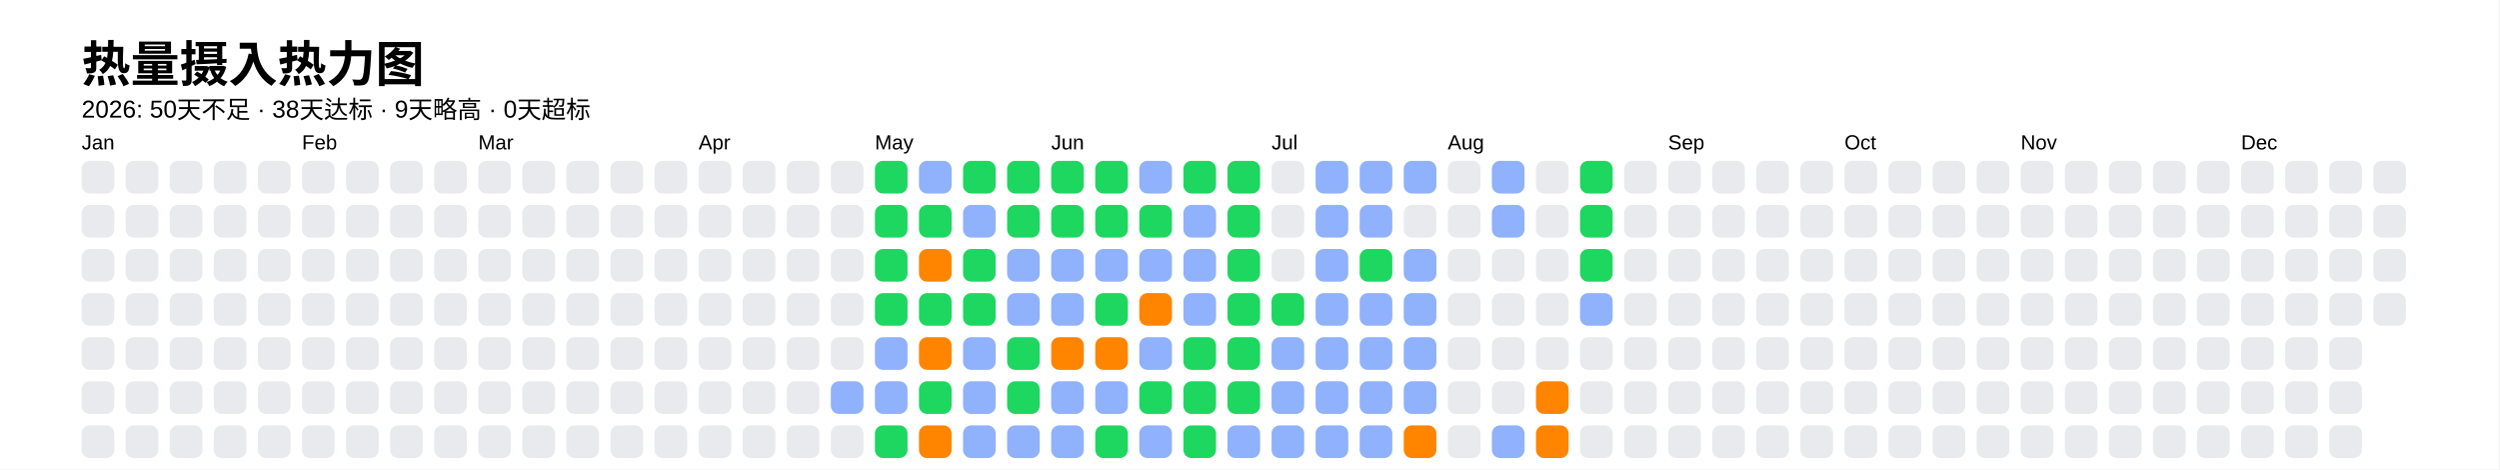
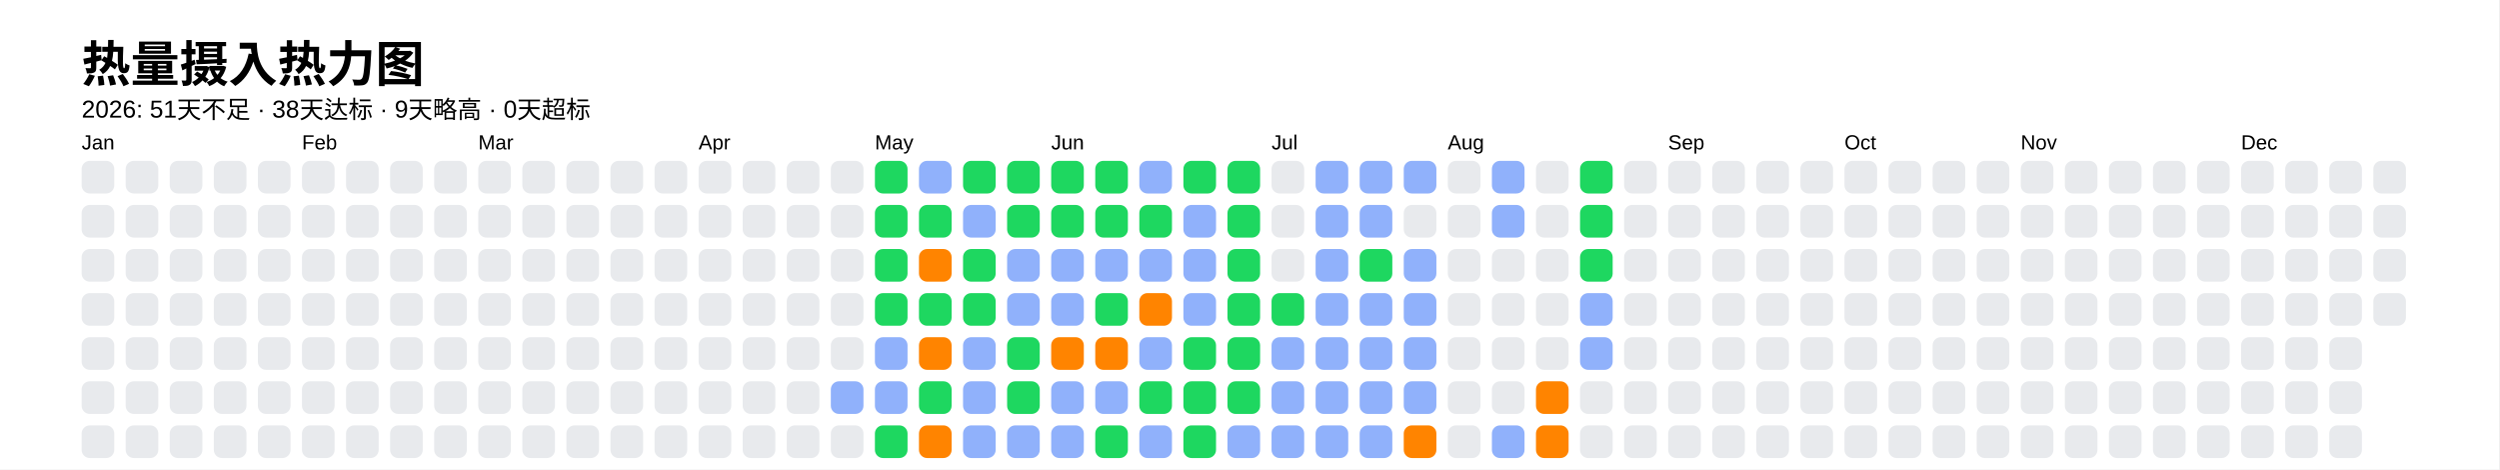
<svg xmlns="http://www.w3.org/2000/svg" style="background-color:white;" baseProfile="full" height="57.5mm" version="1.1" viewBox="0,0,306.2,57.5" width="306.2mm">
  <defs />
  <rect fill="#FFFFFF" height="57.5" width="306.2" x="0" y="0" />
  <text fill="#000000" style="font-size:6px; font-family:Arial; font-weight:bold;" x="10" y="10">热量摄入热力图</text>
-   <text fill="#000000" style="font-size:3px; font-family:Arial;" x="10" y="14.4">2026: 50天不足 · 38天达标 · 9天略高 · 0天超标</text>
+   <text fill="#000000" style="font-size:3px; font-family:Arial;" x="10" y="14.4">2026: 51天不足 · 38天达标 · 9天略高 · 0天超标</text>
  <text fill="#000000" style="font-size:2.5px; font-family:Arial" x="10" y="18.3">Jan</text>
  <rect fill="#E8EAED" height="4" rx="1" ry="1" width="4" x="10" y="19.7" />
  <rect fill="#E8EAED" height="4" rx="1" ry="1" width="4" x="10" y="25.1" />
  <rect fill="#E8EAED" height="4" rx="1" ry="1" width="4" x="10" y="30.5" />
  <rect fill="#E8EAED" height="4" rx="1" ry="1" width="4" x="10" y="35.9" />
  <rect fill="#E8EAED" height="4" rx="1" ry="1" width="4" x="10" y="41.3" />
  <rect fill="#E8EAED" height="4" rx="1" ry="1" width="4" x="10" y="46.7" />
  <rect fill="#E8EAED" height="4" rx="1" ry="1" width="4" x="10" y="52.1" />
  <rect fill="#E8EAED" height="4" rx="1" ry="1" width="4" x="15.4" y="19.7" />
  <rect fill="#E8EAED" height="4" rx="1" ry="1" width="4" x="15.4" y="25.1" />
  <rect fill="#E8EAED" height="4" rx="1" ry="1" width="4" x="15.4" y="30.5" />
  <rect fill="#E8EAED" height="4" rx="1" ry="1" width="4" x="15.4" y="35.9" />
  <rect fill="#E8EAED" height="4" rx="1" ry="1" width="4" x="15.4" y="41.3" />
  <rect fill="#E8EAED" height="4" rx="1" ry="1" width="4" x="15.4" y="46.7" />
  <rect fill="#E8EAED" height="4" rx="1" ry="1" width="4" x="15.4" y="52.1" />
  <rect fill="#E8EAED" height="4" rx="1" ry="1" width="4" x="20.8" y="19.7" />
  <rect fill="#E8EAED" height="4" rx="1" ry="1" width="4" x="20.8" y="25.1" />
  <rect fill="#E8EAED" height="4" rx="1" ry="1" width="4" x="20.8" y="30.5" />
  <rect fill="#E8EAED" height="4" rx="1" ry="1" width="4" x="20.8" y="35.9" />
  <rect fill="#E8EAED" height="4" rx="1" ry="1" width="4" x="20.8" y="41.3" />
  <rect fill="#E8EAED" height="4" rx="1" ry="1" width="4" x="20.8" y="46.7" />
  <rect fill="#E8EAED" height="4" rx="1" ry="1" width="4" x="20.8" y="52.1" />
  <rect fill="#E8EAED" height="4" rx="1" ry="1" width="4" x="26.2" y="19.7" />
  <rect fill="#E8EAED" height="4" rx="1" ry="1" width="4" x="26.2" y="25.1" />
  <rect fill="#E8EAED" height="4" rx="1" ry="1" width="4" x="26.2" y="30.5" />
  <rect fill="#E8EAED" height="4" rx="1" ry="1" width="4" x="26.2" y="35.9" />
  <rect fill="#E8EAED" height="4" rx="1" ry="1" width="4" x="26.2" y="41.3" />
  <rect fill="#E8EAED" height="4" rx="1" ry="1" width="4" x="26.2" y="46.7" />
  <rect fill="#E8EAED" height="4" rx="1" ry="1" width="4" x="26.2" y="52.1" />
  <rect fill="#E8EAED" height="4" rx="1" ry="1" width="4" x="31.6" y="19.7" />
  <rect fill="#E8EAED" height="4" rx="1" ry="1" width="4" x="31.6" y="25.1" />
  <rect fill="#E8EAED" height="4" rx="1" ry="1" width="4" x="31.6" y="30.5" />
  <rect fill="#E8EAED" height="4" rx="1" ry="1" width="4" x="31.6" y="35.9" />
  <rect fill="#E8EAED" height="4" rx="1" ry="1" width="4" x="31.6" y="41.3" />
  <rect fill="#E8EAED" height="4" rx="1" ry="1" width="4" x="31.6" y="46.7" />
  <rect fill="#E8EAED" height="4" rx="1" ry="1" width="4" x="31.6" y="52.1" />
  <text fill="#000000" style="font-size:2.5px; font-family:Arial" x="37.0" y="18.3">Feb</text>
  <rect fill="#E8EAED" height="4" rx="1" ry="1" width="4" x="37.0" y="19.7" />
  <rect fill="#E8EAED" height="4" rx="1" ry="1" width="4" x="37.0" y="25.1" />
  <rect fill="#E8EAED" height="4" rx="1" ry="1" width="4" x="37.0" y="30.5" />
  <rect fill="#E8EAED" height="4" rx="1" ry="1" width="4" x="37.0" y="35.9" />
  <rect fill="#E8EAED" height="4" rx="1" ry="1" width="4" x="37.0" y="41.3" />
  <rect fill="#E8EAED" height="4" rx="1" ry="1" width="4" x="37.0" y="46.7" />
  <rect fill="#E8EAED" height="4" rx="1" ry="1" width="4" x="37.0" y="52.1" />
  <rect fill="#E8EAED" height="4" rx="1" ry="1" width="4" x="42.4" y="19.7" />
  <rect fill="#E8EAED" height="4" rx="1" ry="1" width="4" x="42.4" y="25.1" />
  <rect fill="#E8EAED" height="4" rx="1" ry="1" width="4" x="42.4" y="30.5" />
  <rect fill="#E8EAED" height="4" rx="1" ry="1" width="4" x="42.4" y="35.9" />
  <rect fill="#E8EAED" height="4" rx="1" ry="1" width="4" x="42.4" y="41.3" />
  <rect fill="#E8EAED" height="4" rx="1" ry="1" width="4" x="42.4" y="46.7" />
  <rect fill="#E8EAED" height="4" rx="1" ry="1" width="4" x="42.4" y="52.1" />
  <rect fill="#E8EAED" height="4" rx="1" ry="1" width="4" x="47.8" y="19.7" />
  <rect fill="#E8EAED" height="4" rx="1" ry="1" width="4" x="47.8" y="25.1" />
  <rect fill="#E8EAED" height="4" rx="1" ry="1" width="4" x="47.8" y="30.5" />
  <rect fill="#E8EAED" height="4" rx="1" ry="1" width="4" x="47.8" y="35.9" />
  <rect fill="#E8EAED" height="4" rx="1" ry="1" width="4" x="47.8" y="41.3" />
  <rect fill="#E8EAED" height="4" rx="1" ry="1" width="4" x="47.8" y="46.7" />
  <rect fill="#E8EAED" height="4" rx="1" ry="1" width="4" x="47.8" y="52.1" />
  <rect fill="#E8EAED" height="4" rx="1" ry="1" width="4" x="53.2" y="19.7" />
  <rect fill="#E8EAED" height="4" rx="1" ry="1" width="4" x="53.2" y="25.1" />
  <rect fill="#E8EAED" height="4" rx="1" ry="1" width="4" x="53.2" y="30.5" />
  <rect fill="#E8EAED" height="4" rx="1" ry="1" width="4" x="53.2" y="35.9" />
  <rect fill="#E8EAED" height="4" rx="1" ry="1" width="4" x="53.2" y="41.3" />
  <rect fill="#E8EAED" height="4" rx="1" ry="1" width="4" x="53.2" y="46.7" />
  <rect fill="#E8EAED" height="4" rx="1" ry="1" width="4" x="53.2" y="52.1" />
  <text fill="#000000" style="font-size:2.5px; font-family:Arial" x="58.6" y="18.3">Mar</text>
  <rect fill="#E8EAED" height="4" rx="1" ry="1" width="4" x="58.6" y="19.7" />
  <rect fill="#E8EAED" height="4" rx="1" ry="1" width="4" x="58.6" y="25.1" />
  <rect fill="#E8EAED" height="4" rx="1" ry="1" width="4" x="58.6" y="30.5" />
  <rect fill="#E8EAED" height="4" rx="1" ry="1" width="4" x="58.6" y="35.9" />
  <rect fill="#E8EAED" height="4" rx="1" ry="1" width="4" x="58.6" y="41.3" />
  <rect fill="#E8EAED" height="4" rx="1" ry="1" width="4" x="58.6" y="46.7" />
  <rect fill="#E8EAED" height="4" rx="1" ry="1" width="4" x="58.6" y="52.1" />
  <rect fill="#E8EAED" height="4" rx="1" ry="1" width="4" x="64" y="19.7" />
  <rect fill="#E8EAED" height="4" rx="1" ry="1" width="4" x="64" y="25.1" />
  <rect fill="#E8EAED" height="4" rx="1" ry="1" width="4" x="64" y="30.5" />
  <rect fill="#E8EAED" height="4" rx="1" ry="1" width="4" x="64" y="35.9" />
  <rect fill="#E8EAED" height="4" rx="1" ry="1" width="4" x="64" y="41.3" />
  <rect fill="#E8EAED" height="4" rx="1" ry="1" width="4" x="64" y="46.7" />
  <rect fill="#E8EAED" height="4" rx="1" ry="1" width="4" x="64" y="52.1" />
  <rect fill="#E8EAED" height="4" rx="1" ry="1" width="4" x="69.4" y="19.7" />
  <rect fill="#E8EAED" height="4" rx="1" ry="1" width="4" x="69.4" y="25.1" />
  <rect fill="#E8EAED" height="4" rx="1" ry="1" width="4" x="69.4" y="30.5" />
  <rect fill="#E8EAED" height="4" rx="1" ry="1" width="4" x="69.4" y="35.9" />
  <rect fill="#E8EAED" height="4" rx="1" ry="1" width="4" x="69.4" y="41.3" />
  <rect fill="#E8EAED" height="4" rx="1" ry="1" width="4" x="69.4" y="46.7" />
  <rect fill="#E8EAED" height="4" rx="1" ry="1" width="4" x="69.4" y="52.1" />
  <rect fill="#E8EAED" height="4" rx="1" ry="1" width="4" x="74.8" y="19.7" />
  <rect fill="#E8EAED" height="4" rx="1" ry="1" width="4" x="74.8" y="25.1" />
  <rect fill="#E8EAED" height="4" rx="1" ry="1" width="4" x="74.8" y="30.5" />
  <rect fill="#E8EAED" height="4" rx="1" ry="1" width="4" x="74.8" y="35.9" />
  <rect fill="#E8EAED" height="4" rx="1" ry="1" width="4" x="74.8" y="41.3" />
  <rect fill="#E8EAED" height="4" rx="1" ry="1" width="4" x="74.8" y="46.7" />
  <rect fill="#E8EAED" height="4" rx="1" ry="1" width="4" x="74.8" y="52.1" />
  <rect fill="#E8EAED" height="4" rx="1" ry="1" width="4" x="80.2" y="19.7" />
  <rect fill="#E8EAED" height="4" rx="1" ry="1" width="4" x="80.2" y="25.1" />
  <rect fill="#E8EAED" height="4" rx="1" ry="1" width="4" x="80.2" y="30.5" />
  <rect fill="#E8EAED" height="4" rx="1" ry="1" width="4" x="80.2" y="35.9" />
  <rect fill="#E8EAED" height="4" rx="1" ry="1" width="4" x="80.2" y="41.3" />
  <rect fill="#E8EAED" height="4" rx="1" ry="1" width="4" x="80.2" y="46.7" />
  <rect fill="#E8EAED" height="4" rx="1" ry="1" width="4" x="80.2" y="52.1" />
  <text fill="#000000" style="font-size:2.5px; font-family:Arial" x="85.6" y="18.3">Apr</text>
  <rect fill="#E8EAED" height="4" rx="1" ry="1" width="4" x="85.6" y="19.7" />
  <rect fill="#E8EAED" height="4" rx="1" ry="1" width="4" x="85.6" y="25.1" />
  <rect fill="#E8EAED" height="4" rx="1" ry="1" width="4" x="85.6" y="30.5" />
  <rect fill="#E8EAED" height="4" rx="1" ry="1" width="4" x="85.6" y="35.9" />
  <rect fill="#E8EAED" height="4" rx="1" ry="1" width="4" x="85.6" y="41.3" />
  <rect fill="#E8EAED" height="4" rx="1" ry="1" width="4" x="85.6" y="46.7" />
  <rect fill="#E8EAED" height="4" rx="1" ry="1" width="4" x="85.6" y="52.1" />
  <rect fill="#E8EAED" height="4" rx="1" ry="1" width="4" x="91" y="19.7" />
  <rect fill="#E8EAED" height="4" rx="1" ry="1" width="4" x="91" y="25.1" />
  <rect fill="#E8EAED" height="4" rx="1" ry="1" width="4" x="91" y="30.5" />
  <rect fill="#E8EAED" height="4" rx="1" ry="1" width="4" x="91" y="35.9" />
  <rect fill="#E8EAED" height="4" rx="1" ry="1" width="4" x="91" y="41.3" />
  <rect fill="#E8EAED" height="4" rx="1" ry="1" width="4" x="91" y="46.7" />
  <rect fill="#E8EAED" height="4" rx="1" ry="1" width="4" x="91" y="52.1" />
  <rect fill="#E8EAED" height="4" rx="1" ry="1" width="4" x="96.4" y="19.7" />
  <rect fill="#E8EAED" height="4" rx="1" ry="1" width="4" x="96.4" y="25.1" />
  <rect fill="#E8EAED" height="4" rx="1" ry="1" width="4" x="96.4" y="30.5" />
  <rect fill="#E8EAED" height="4" rx="1" ry="1" width="4" x="96.4" y="35.9" />
  <rect fill="#E8EAED" height="4" rx="1" ry="1" width="4" x="96.4" y="41.3" />
  <rect fill="#E8EAED" height="4" rx="1" ry="1" width="4" x="96.4" y="46.7" />
  <rect fill="#E8EAED" height="4" rx="1" ry="1" width="4" x="96.4" y="52.1" />
  <rect fill="#E8EAED" height="4" rx="1" ry="1" width="4" x="101.8" y="19.7" />
  <rect fill="#E8EAED" height="4" rx="1" ry="1" width="4" x="101.8" y="25.1" />
  <rect fill="#E8EAED" height="4" rx="1" ry="1" width="4" x="101.8" y="30.5" />
  <rect fill="#E8EAED" height="4" rx="1" ry="1" width="4" x="101.8" y="35.9" />
  <rect fill="#E8EAED" height="4" rx="1" ry="1" width="4" x="101.8" y="41.3" />
  <rect fill="#90b1fb" height="4" rx="1" ry="1" width="4" x="101.8" y="46.7" />
  <rect fill="#E8EAED" height="4" rx="1" ry="1" width="4" x="101.8" y="52.1" />
  <text fill="#000000" style="font-size:2.5px; font-family:Arial" x="107.2" y="18.3">May</text>
  <rect fill="#1ed760" height="4" rx="1" ry="1" width="4" x="107.2" y="19.7" />
  <rect fill="#1ed760" height="4" rx="1" ry="1" width="4" x="107.2" y="25.1" />
  <rect fill="#1ed760" height="4" rx="1" ry="1" width="4" x="107.2" y="30.5" />
  <rect fill="#1ed760" height="4" rx="1" ry="1" width="4" x="107.2" y="35.9" />
  <rect fill="#90b1fb" height="4" rx="1" ry="1" width="4" x="107.2" y="41.3" />
  <rect fill="#90b1fb" height="4" rx="1" ry="1" width="4" x="107.2" y="46.7" />
  <rect fill="#1ed760" height="4" rx="1" ry="1" width="4" x="107.2" y="52.1" />
  <rect fill="#90b1fb" height="4" rx="1" ry="1" width="4" x="112.6" y="19.7" />
  <rect fill="#1ed760" height="4" rx="1" ry="1" width="4" x="112.6" y="25.1" />
  <rect fill="#ff8400" height="4" rx="1" ry="1" width="4" x="112.6" y="30.5" />
  <rect fill="#1ed760" height="4" rx="1" ry="1" width="4" x="112.6" y="35.9" />
  <rect fill="#ff8400" height="4" rx="1" ry="1" width="4" x="112.6" y="41.3" />
  <rect fill="#1ed760" height="4" rx="1" ry="1" width="4" x="112.6" y="46.7" />
  <rect fill="#ff8400" height="4" rx="1" ry="1" width="4" x="112.6" y="52.1" />
  <rect fill="#1ed760" height="4" rx="1" ry="1" width="4" x="118" y="19.7" />
  <rect fill="#90b1fb" height="4" rx="1" ry="1" width="4" x="118" y="25.1" />
  <rect fill="#1ed760" height="4" rx="1" ry="1" width="4" x="118" y="30.5" />
  <rect fill="#1ed760" height="4" rx="1" ry="1" width="4" x="118" y="35.9" />
  <rect fill="#90b1fb" height="4" rx="1" ry="1" width="4" x="118" y="41.3" />
  <rect fill="#90b1fb" height="4" rx="1" ry="1" width="4" x="118" y="46.7" />
  <rect fill="#90b1fb" height="4" rx="1" ry="1" width="4" x="118" y="52.1" />
  <rect fill="#1ed760" height="4" rx="1" ry="1" width="4" x="123.4" y="19.7" />
  <rect fill="#1ed760" height="4" rx="1" ry="1" width="4" x="123.4" y="25.1" />
  <rect fill="#90b1fb" height="4" rx="1" ry="1" width="4" x="123.4" y="30.5" />
  <rect fill="#90b1fb" height="4" rx="1" ry="1" width="4" x="123.4" y="35.9" />
  <rect fill="#1ed760" height="4" rx="1" ry="1" width="4" x="123.4" y="41.3" />
  <rect fill="#1ed760" height="4" rx="1" ry="1" width="4" x="123.4" y="46.7" />
  <rect fill="#90b1fb" height="4" rx="1" ry="1" width="4" x="123.4" y="52.1" />
  <text fill="#000000" style="font-size:2.5px; font-family:Arial" x="128.8" y="18.3">Jun</text>
  <rect fill="#1ed760" height="4" rx="1" ry="1" width="4" x="128.8" y="19.7" />
  <rect fill="#1ed760" height="4" rx="1" ry="1" width="4" x="128.8" y="25.1" />
  <rect fill="#90b1fb" height="4" rx="1" ry="1" width="4" x="128.8" y="30.5" />
  <rect fill="#90b1fb" height="4" rx="1" ry="1" width="4" x="128.8" y="35.9" />
  <rect fill="#ff8400" height="4" rx="1" ry="1" width="4" x="128.8" y="41.3" />
  <rect fill="#90b1fb" height="4" rx="1" ry="1" width="4" x="128.8" y="46.7" />
  <rect fill="#90b1fb" height="4" rx="1" ry="1" width="4" x="128.8" y="52.1" />
  <rect fill="#1ed760" height="4" rx="1" ry="1" width="4" x="134.2" y="19.7" />
  <rect fill="#1ed760" height="4" rx="1" ry="1" width="4" x="134.2" y="25.1" />
  <rect fill="#90b1fb" height="4" rx="1" ry="1" width="4" x="134.2" y="30.5" />
  <rect fill="#1ed760" height="4" rx="1" ry="1" width="4" x="134.2" y="35.9" />
  <rect fill="#ff8400" height="4" rx="1" ry="1" width="4" x="134.2" y="41.3" />
  <rect fill="#90b1fb" height="4" rx="1" ry="1" width="4" x="134.2" y="46.7" />
  <rect fill="#1ed760" height="4" rx="1" ry="1" width="4" x="134.2" y="52.1" />
  <rect fill="#90b1fb" height="4" rx="1" ry="1" width="4" x="139.6" y="19.7" />
  <rect fill="#1ed760" height="4" rx="1" ry="1" width="4" x="139.6" y="25.1" />
  <rect fill="#90b1fb" height="4" rx="1" ry="1" width="4" x="139.6" y="30.5" />
  <rect fill="#ff8400" height="4" rx="1" ry="1" width="4" x="139.6" y="35.9" />
  <rect fill="#90b1fb" height="4" rx="1" ry="1" width="4" x="139.6" y="41.3" />
  <rect fill="#1ed760" height="4" rx="1" ry="1" width="4" x="139.6" y="46.7" />
  <rect fill="#90b1fb" height="4" rx="1" ry="1" width="4" x="139.6" y="52.1" />
  <rect fill="#1ed760" height="4" rx="1" ry="1" width="4" x="145" y="19.7" />
  <rect fill="#90b1fb" height="4" rx="1" ry="1" width="4" x="145" y="25.1" />
  <rect fill="#90b1fb" height="4" rx="1" ry="1" width="4" x="145" y="30.5" />
  <rect fill="#90b1fb" height="4" rx="1" ry="1" width="4" x="145" y="35.9" />
  <rect fill="#1ed760" height="4" rx="1" ry="1" width="4" x="145" y="41.3" />
  <rect fill="#1ed760" height="4" rx="1" ry="1" width="4" x="145" y="46.7" />
  <rect fill="#1ed760" height="4" rx="1" ry="1" width="4" x="145" y="52.1" />
  <rect fill="#1ed760" height="4" rx="1" ry="1" width="4" x="150.4" y="19.7" />
  <rect fill="#1ed760" height="4" rx="1" ry="1" width="4" x="150.4" y="25.1" />
  <rect fill="#1ed760" height="4" rx="1" ry="1" width="4" x="150.4" y="30.5" />
  <rect fill="#1ed760" height="4" rx="1" ry="1" width="4" x="150.4" y="35.9" />
  <rect fill="#1ed760" height="4" rx="1" ry="1" width="4" x="150.4" y="41.3" />
  <rect fill="#1ed760" height="4" rx="1" ry="1" width="4" x="150.4" y="46.7" />
  <rect fill="#90b1fb" height="4" rx="1" ry="1" width="4" x="150.4" y="52.1" />
  <text fill="#000000" style="font-size:2.5px; font-family:Arial" x="155.8" y="18.3">Jul</text>
  <rect fill="#E8EAED" height="4" rx="1" ry="1" width="4" x="155.8" y="19.7" />
  <rect fill="#E8EAED" height="4" rx="1" ry="1" width="4" x="155.8" y="25.1" />
  <rect fill="#E8EAED" height="4" rx="1" ry="1" width="4" x="155.8" y="30.5" />
  <rect fill="#1ed760" height="4" rx="1" ry="1" width="4" x="155.8" y="35.9" />
  <rect fill="#90b1fb" height="4" rx="1" ry="1" width="4" x="155.8" y="41.3" />
  <rect fill="#90b1fb" height="4" rx="1" ry="1" width="4" x="155.8" y="46.7" />
  <rect fill="#90b1fb" height="4" rx="1" ry="1" width="4" x="155.8" y="52.1" />
  <rect fill="#90b1fb" height="4" rx="1" ry="1" width="4" x="161.2" y="19.7" />
  <rect fill="#90b1fb" height="4" rx="1" ry="1" width="4" x="161.2" y="25.1" />
  <rect fill="#90b1fb" height="4" rx="1" ry="1" width="4" x="161.2" y="30.5" />
  <rect fill="#90b1fb" height="4" rx="1" ry="1" width="4" x="161.2" y="35.9" />
  <rect fill="#90b1fb" height="4" rx="1" ry="1" width="4" x="161.2" y="41.3" />
  <rect fill="#90b1fb" height="4" rx="1" ry="1" width="4" x="161.2" y="46.7" />
  <rect fill="#90b1fb" height="4" rx="1" ry="1" width="4" x="161.2" y="52.1" />
  <rect fill="#90b1fb" height="4" rx="1" ry="1" width="4" x="166.6" y="19.7" />
  <rect fill="#90b1fb" height="4" rx="1" ry="1" width="4" x="166.6" y="25.1" />
  <rect fill="#1ed760" height="4" rx="1" ry="1" width="4" x="166.6" y="30.5" />
  <rect fill="#90b1fb" height="4" rx="1" ry="1" width="4" x="166.6" y="35.9" />
  <rect fill="#90b1fb" height="4" rx="1" ry="1" width="4" x="166.6" y="41.3" />
  <rect fill="#90b1fb" height="4" rx="1" ry="1" width="4" x="166.6" y="46.7" />
  <rect fill="#90b1fb" height="4" rx="1" ry="1" width="4" x="166.6" y="52.1" />
  <rect fill="#90b1fb" height="4" rx="1" ry="1" width="4" x="172" y="19.7" />
  <rect fill="#E8EAED" height="4" rx="1" ry="1" width="4" x="172" y="25.1" />
  <rect fill="#90b1fb" height="4" rx="1" ry="1" width="4" x="172" y="30.5" />
  <rect fill="#90b1fb" height="4" rx="1" ry="1" width="4" x="172" y="35.9" />
  <rect fill="#90b1fb" height="4" rx="1" ry="1" width="4" x="172" y="41.3" />
  <rect fill="#90b1fb" height="4" rx="1" ry="1" width="4" x="172" y="46.7" />
  <rect fill="#ff8400" height="4" rx="1" ry="1" width="4" x="172" y="52.1" />
  <text fill="#000000" style="font-size:2.5px; font-family:Arial" x="177.4" y="18.3">Aug</text>
  <rect fill="#E8EAED" height="4" rx="1" ry="1" width="4" x="177.4" y="19.7" />
  <rect fill="#E8EAED" height="4" rx="1" ry="1" width="4" x="177.4" y="25.1" />
  <rect fill="#E8EAED" height="4" rx="1" ry="1" width="4" x="177.4" y="30.5" />
  <rect fill="#E8EAED" height="4" rx="1" ry="1" width="4" x="177.4" y="35.9" />
  <rect fill="#E8EAED" height="4" rx="1" ry="1" width="4" x="177.4" y="41.3" />
  <rect fill="#E8EAED" height="4" rx="1" ry="1" width="4" x="177.4" y="46.7" />
  <rect fill="#E8EAED" height="4" rx="1" ry="1" width="4" x="177.4" y="52.1" />
  <rect fill="#90b1fb" height="4" rx="1" ry="1" width="4" x="182.8" y="19.7" />
  <rect fill="#90b1fb" height="4" rx="1" ry="1" width="4" x="182.8" y="25.1" />
  <rect fill="#E8EAED" height="4" rx="1" ry="1" width="4" x="182.8" y="30.5" />
  <rect fill="#E8EAED" height="4" rx="1" ry="1" width="4" x="182.8" y="35.9" />
  <rect fill="#E8EAED" height="4" rx="1" ry="1" width="4" x="182.8" y="41.3" />
  <rect fill="#E8EAED" height="4" rx="1" ry="1" width="4" x="182.8" y="46.7" />
  <rect fill="#90b1fb" height="4" rx="1" ry="1" width="4" x="182.8" y="52.1" />
  <rect fill="#E8EAED" height="4" rx="1" ry="1" width="4" x="188.2" y="19.7" />
  <rect fill="#E8EAED" height="4" rx="1" ry="1" width="4" x="188.2" y="25.1" />
  <rect fill="#E8EAED" height="4" rx="1" ry="1" width="4" x="188.2" y="30.5" />
  <rect fill="#E8EAED" height="4" rx="1" ry="1" width="4" x="188.2" y="35.9" />
  <rect fill="#E8EAED" height="4" rx="1" ry="1" width="4" x="188.2" y="41.3" />
  <rect fill="#ff8400" height="4" rx="1" ry="1" width="4" x="188.2" y="46.7" />
  <rect fill="#ff8400" height="4" rx="1" ry="1" width="4" x="188.2" y="52.1" />
  <rect fill="#1ed760" height="4" rx="1" ry="1" width="4" x="193.6" y="19.7" />
  <rect fill="#1ed760" height="4" rx="1" ry="1" width="4" x="193.6" y="25.1" />
  <rect fill="#1ed760" height="4" rx="1" ry="1" width="4" x="193.6" y="30.5" />
  <rect fill="#90b1fb" height="4" rx="1" ry="1" width="4" x="193.6" y="35.9" />
-   <rect fill="#E8EAED" height="4" rx="1" ry="1" width="4" x="193.6" y="41.3" />
+   <rect fill="#90b1fb" height="4" rx="1" ry="1" width="4" x="193.6" y="41.3" />
  <rect fill="#E8EAED" height="4" rx="1" ry="1" width="4" x="193.6" y="46.7" />
  <rect fill="#E8EAED" height="4" rx="1" ry="1" width="4" x="193.6" y="52.1" />
  <rect fill="#E8EAED" height="4" rx="1" ry="1" width="4" x="199" y="19.7" />
  <rect fill="#E8EAED" height="4" rx="1" ry="1" width="4" x="199" y="25.1" />
  <rect fill="#E8EAED" height="4" rx="1" ry="1" width="4" x="199" y="30.5" />
  <rect fill="#E8EAED" height="4" rx="1" ry="1" width="4" x="199" y="35.9" />
  <rect fill="#E8EAED" height="4" rx="1" ry="1" width="4" x="199" y="41.3" />
  <rect fill="#E8EAED" height="4" rx="1" ry="1" width="4" x="199" y="46.7" />
  <rect fill="#E8EAED" height="4" rx="1" ry="1" width="4" x="199" y="52.1" />
  <text fill="#000000" style="font-size:2.5px; font-family:Arial" x="204.4" y="18.3">Sep</text>
  <rect fill="#E8EAED" height="4" rx="1" ry="1" width="4" x="204.4" y="19.7" />
  <rect fill="#E8EAED" height="4" rx="1" ry="1" width="4" x="204.4" y="25.1" />
  <rect fill="#E8EAED" height="4" rx="1" ry="1" width="4" x="204.4" y="30.5" />
  <rect fill="#E8EAED" height="4" rx="1" ry="1" width="4" x="204.4" y="35.9" />
  <rect fill="#E8EAED" height="4" rx="1" ry="1" width="4" x="204.4" y="41.3" />
  <rect fill="#E8EAED" height="4" rx="1" ry="1" width="4" x="204.4" y="46.7" />
  <rect fill="#E8EAED" height="4" rx="1" ry="1" width="4" x="204.4" y="52.1" />
  <rect fill="#E8EAED" height="4" rx="1" ry="1" width="4" x="209.8" y="19.7" />
  <rect fill="#E8EAED" height="4" rx="1" ry="1" width="4" x="209.8" y="25.1" />
  <rect fill="#E8EAED" height="4" rx="1" ry="1" width="4" x="209.8" y="30.5" />
  <rect fill="#E8EAED" height="4" rx="1" ry="1" width="4" x="209.8" y="35.9" />
  <rect fill="#E8EAED" height="4" rx="1" ry="1" width="4" x="209.8" y="41.3" />
  <rect fill="#E8EAED" height="4" rx="1" ry="1" width="4" x="209.8" y="46.7" />
  <rect fill="#E8EAED" height="4" rx="1" ry="1" width="4" x="209.8" y="52.1" />
  <rect fill="#E8EAED" height="4" rx="1" ry="1" width="4" x="215.2" y="19.7" />
  <rect fill="#E8EAED" height="4" rx="1" ry="1" width="4" x="215.2" y="25.1" />
  <rect fill="#E8EAED" height="4" rx="1" ry="1" width="4" x="215.2" y="30.5" />
  <rect fill="#E8EAED" height="4" rx="1" ry="1" width="4" x="215.2" y="35.9" />
  <rect fill="#E8EAED" height="4" rx="1" ry="1" width="4" x="215.2" y="41.3" />
  <rect fill="#E8EAED" height="4" rx="1" ry="1" width="4" x="215.2" y="46.7" />
  <rect fill="#E8EAED" height="4" rx="1" ry="1" width="4" x="215.2" y="52.1" />
  <rect fill="#E8EAED" height="4" rx="1" ry="1" width="4" x="220.6" y="19.7" />
  <rect fill="#E8EAED" height="4" rx="1" ry="1" width="4" x="220.6" y="25.1" />
  <rect fill="#E8EAED" height="4" rx="1" ry="1" width="4" x="220.6" y="30.5" />
  <rect fill="#E8EAED" height="4" rx="1" ry="1" width="4" x="220.6" y="35.9" />
  <rect fill="#E8EAED" height="4" rx="1" ry="1" width="4" x="220.6" y="41.3" />
  <rect fill="#E8EAED" height="4" rx="1" ry="1" width="4" x="220.6" y="46.7" />
  <rect fill="#E8EAED" height="4" rx="1" ry="1" width="4" x="220.6" y="52.1" />
  <text fill="#000000" style="font-size:2.5px; font-family:Arial" x="226" y="18.3">Oct</text>
  <rect fill="#E8EAED" height="4" rx="1" ry="1" width="4" x="226" y="19.7" />
  <rect fill="#E8EAED" height="4" rx="1" ry="1" width="4" x="226" y="25.1" />
  <rect fill="#E8EAED" height="4" rx="1" ry="1" width="4" x="226" y="30.5" />
  <rect fill="#E8EAED" height="4" rx="1" ry="1" width="4" x="226" y="35.9" />
  <rect fill="#E8EAED" height="4" rx="1" ry="1" width="4" x="226" y="41.3" />
  <rect fill="#E8EAED" height="4" rx="1" ry="1" width="4" x="226" y="46.7" />
  <rect fill="#E8EAED" height="4" rx="1" ry="1" width="4" x="226" y="52.1" />
  <rect fill="#E8EAED" height="4" rx="1" ry="1" width="4" x="231.4" y="19.7" />
  <rect fill="#E8EAED" height="4" rx="1" ry="1" width="4" x="231.4" y="25.1" />
  <rect fill="#E8EAED" height="4" rx="1" ry="1" width="4" x="231.4" y="30.5" />
  <rect fill="#E8EAED" height="4" rx="1" ry="1" width="4" x="231.4" y="35.9" />
  <rect fill="#E8EAED" height="4" rx="1" ry="1" width="4" x="231.4" y="41.3" />
  <rect fill="#E8EAED" height="4" rx="1" ry="1" width="4" x="231.4" y="46.7" />
  <rect fill="#E8EAED" height="4" rx="1" ry="1" width="4" x="231.4" y="52.1" />
  <rect fill="#E8EAED" height="4" rx="1" ry="1" width="4" x="236.8" y="19.7" />
  <rect fill="#E8EAED" height="4" rx="1" ry="1" width="4" x="236.8" y="25.1" />
  <rect fill="#E8EAED" height="4" rx="1" ry="1" width="4" x="236.8" y="30.5" />
  <rect fill="#E8EAED" height="4" rx="1" ry="1" width="4" x="236.8" y="35.9" />
  <rect fill="#E8EAED" height="4" rx="1" ry="1" width="4" x="236.8" y="41.3" />
  <rect fill="#E8EAED" height="4" rx="1" ry="1" width="4" x="236.8" y="46.7" />
  <rect fill="#E8EAED" height="4" rx="1" ry="1" width="4" x="236.8" y="52.1" />
  <rect fill="#E8EAED" height="4" rx="1" ry="1" width="4" x="242.2" y="19.7" />
  <rect fill="#E8EAED" height="4" rx="1" ry="1" width="4" x="242.2" y="25.1" />
  <rect fill="#E8EAED" height="4" rx="1" ry="1" width="4" x="242.2" y="30.5" />
  <rect fill="#E8EAED" height="4" rx="1" ry="1" width="4" x="242.2" y="35.9" />
  <rect fill="#E8EAED" height="4" rx="1" ry="1" width="4" x="242.2" y="41.3" />
  <rect fill="#E8EAED" height="4" rx="1" ry="1" width="4" x="242.2" y="46.7" />
  <rect fill="#E8EAED" height="4" rx="1" ry="1" width="4" x="242.2" y="52.1" />
  <text fill="#000000" style="font-size:2.5px; font-family:Arial" x="247.6" y="18.3">Nov</text>
  <rect fill="#E8EAED" height="4" rx="1" ry="1" width="4" x="247.6" y="19.7" />
  <rect fill="#E8EAED" height="4" rx="1" ry="1" width="4" x="247.6" y="25.1" />
  <rect fill="#E8EAED" height="4" rx="1" ry="1" width="4" x="247.6" y="30.5" />
  <rect fill="#E8EAED" height="4" rx="1" ry="1" width="4" x="247.6" y="35.9" />
  <rect fill="#E8EAED" height="4" rx="1" ry="1" width="4" x="247.6" y="41.3" />
  <rect fill="#E8EAED" height="4" rx="1" ry="1" width="4" x="247.6" y="46.7" />
  <rect fill="#E8EAED" height="4" rx="1" ry="1" width="4" x="247.6" y="52.1" />
  <rect fill="#E8EAED" height="4" rx="1" ry="1" width="4" x="253" y="19.7" />
  <rect fill="#E8EAED" height="4" rx="1" ry="1" width="4" x="253" y="25.1" />
  <rect fill="#E8EAED" height="4" rx="1" ry="1" width="4" x="253" y="30.5" />
  <rect fill="#E8EAED" height="4" rx="1" ry="1" width="4" x="253" y="35.9" />
  <rect fill="#E8EAED" height="4" rx="1" ry="1" width="4" x="253" y="41.3" />
  <rect fill="#E8EAED" height="4" rx="1" ry="1" width="4" x="253" y="46.7" />
  <rect fill="#E8EAED" height="4" rx="1" ry="1" width="4" x="253" y="52.1" />
  <rect fill="#E8EAED" height="4" rx="1" ry="1" width="4" x="258.4" y="19.7" />
  <rect fill="#E8EAED" height="4" rx="1" ry="1" width="4" x="258.4" y="25.1" />
  <rect fill="#E8EAED" height="4" rx="1" ry="1" width="4" x="258.4" y="30.5" />
  <rect fill="#E8EAED" height="4" rx="1" ry="1" width="4" x="258.4" y="35.9" />
  <rect fill="#E8EAED" height="4" rx="1" ry="1" width="4" x="258.4" y="41.3" />
  <rect fill="#E8EAED" height="4" rx="1" ry="1" width="4" x="258.4" y="46.7" />
  <rect fill="#E8EAED" height="4" rx="1" ry="1" width="4" x="258.4" y="52.1" />
  <rect fill="#E8EAED" height="4" rx="1" ry="1" width="4" x="263.8" y="19.7" />
  <rect fill="#E8EAED" height="4" rx="1" ry="1" width="4" x="263.8" y="25.1" />
  <rect fill="#E8EAED" height="4" rx="1" ry="1" width="4" x="263.8" y="30.5" />
  <rect fill="#E8EAED" height="4" rx="1" ry="1" width="4" x="263.8" y="35.9" />
  <rect fill="#E8EAED" height="4" rx="1" ry="1" width="4" x="263.8" y="41.3" />
  <rect fill="#E8EAED" height="4" rx="1" ry="1" width="4" x="263.8" y="46.7" />
  <rect fill="#E8EAED" height="4" rx="1" ry="1" width="4" x="263.8" y="52.1" />
  <rect fill="#E8EAED" height="4" rx="1" ry="1" width="4" x="269.2" y="19.7" />
  <rect fill="#E8EAED" height="4" rx="1" ry="1" width="4" x="269.2" y="25.1" />
  <rect fill="#E8EAED" height="4" rx="1" ry="1" width="4" x="269.2" y="30.5" />
  <rect fill="#E8EAED" height="4" rx="1" ry="1" width="4" x="269.2" y="35.9" />
  <rect fill="#E8EAED" height="4" rx="1" ry="1" width="4" x="269.2" y="41.3" />
  <rect fill="#E8EAED" height="4" rx="1" ry="1" width="4" x="269.2" y="46.7" />
  <rect fill="#E8EAED" height="4" rx="1" ry="1" width="4" x="269.2" y="52.1" />
  <text fill="#000000" style="font-size:2.5px; font-family:Arial" x="274.6" y="18.3">Dec</text>
  <rect fill="#E8EAED" height="4" rx="1" ry="1" width="4" x="274.6" y="19.7" />
  <rect fill="#E8EAED" height="4" rx="1" ry="1" width="4" x="274.6" y="25.1" />
  <rect fill="#E8EAED" height="4" rx="1" ry="1" width="4" x="274.6" y="30.5" />
  <rect fill="#E8EAED" height="4" rx="1" ry="1" width="4" x="274.6" y="35.9" />
  <rect fill="#E8EAED" height="4" rx="1" ry="1" width="4" x="274.6" y="41.3" />
  <rect fill="#E8EAED" height="4" rx="1" ry="1" width="4" x="274.6" y="46.7" />
  <rect fill="#E8EAED" height="4" rx="1" ry="1" width="4" x="274.6" y="52.1" />
  <rect fill="#E8EAED" height="4" rx="1" ry="1" width="4" x="280" y="19.7" />
  <rect fill="#E8EAED" height="4" rx="1" ry="1" width="4" x="280" y="25.1" />
  <rect fill="#E8EAED" height="4" rx="1" ry="1" width="4" x="280" y="30.5" />
  <rect fill="#E8EAED" height="4" rx="1" ry="1" width="4" x="280" y="35.9" />
  <rect fill="#E8EAED" height="4" rx="1" ry="1" width="4" x="280" y="41.3" />
  <rect fill="#E8EAED" height="4" rx="1" ry="1" width="4" x="280" y="46.7" />
  <rect fill="#E8EAED" height="4" rx="1" ry="1" width="4" x="280" y="52.1" />
  <rect fill="#E8EAED" height="4" rx="1" ry="1" width="4" x="285.4" y="19.7" />
  <rect fill="#E8EAED" height="4" rx="1" ry="1" width="4" x="285.4" y="25.1" />
  <rect fill="#E8EAED" height="4" rx="1" ry="1" width="4" x="285.4" y="30.5" />
  <rect fill="#E8EAED" height="4" rx="1" ry="1" width="4" x="285.4" y="35.9" />
  <rect fill="#E8EAED" height="4" rx="1" ry="1" width="4" x="285.4" y="41.3" />
  <rect fill="#E8EAED" height="4" rx="1" ry="1" width="4" x="285.4" y="46.7" />
  <rect fill="#E8EAED" height="4" rx="1" ry="1" width="4" x="285.4" y="52.1" />
  <rect fill="#E8EAED" height="4" rx="1" ry="1" width="4" x="290.8" y="19.7" />
  <rect fill="#E8EAED" height="4" rx="1" ry="1" width="4" x="290.8" y="25.1" />
  <rect fill="#E8EAED" height="4" rx="1" ry="1" width="4" x="290.8" y="30.5" />
  <rect fill="#E8EAED" height="4" rx="1" ry="1" width="4" x="290.8" y="35.9" />
</svg>
